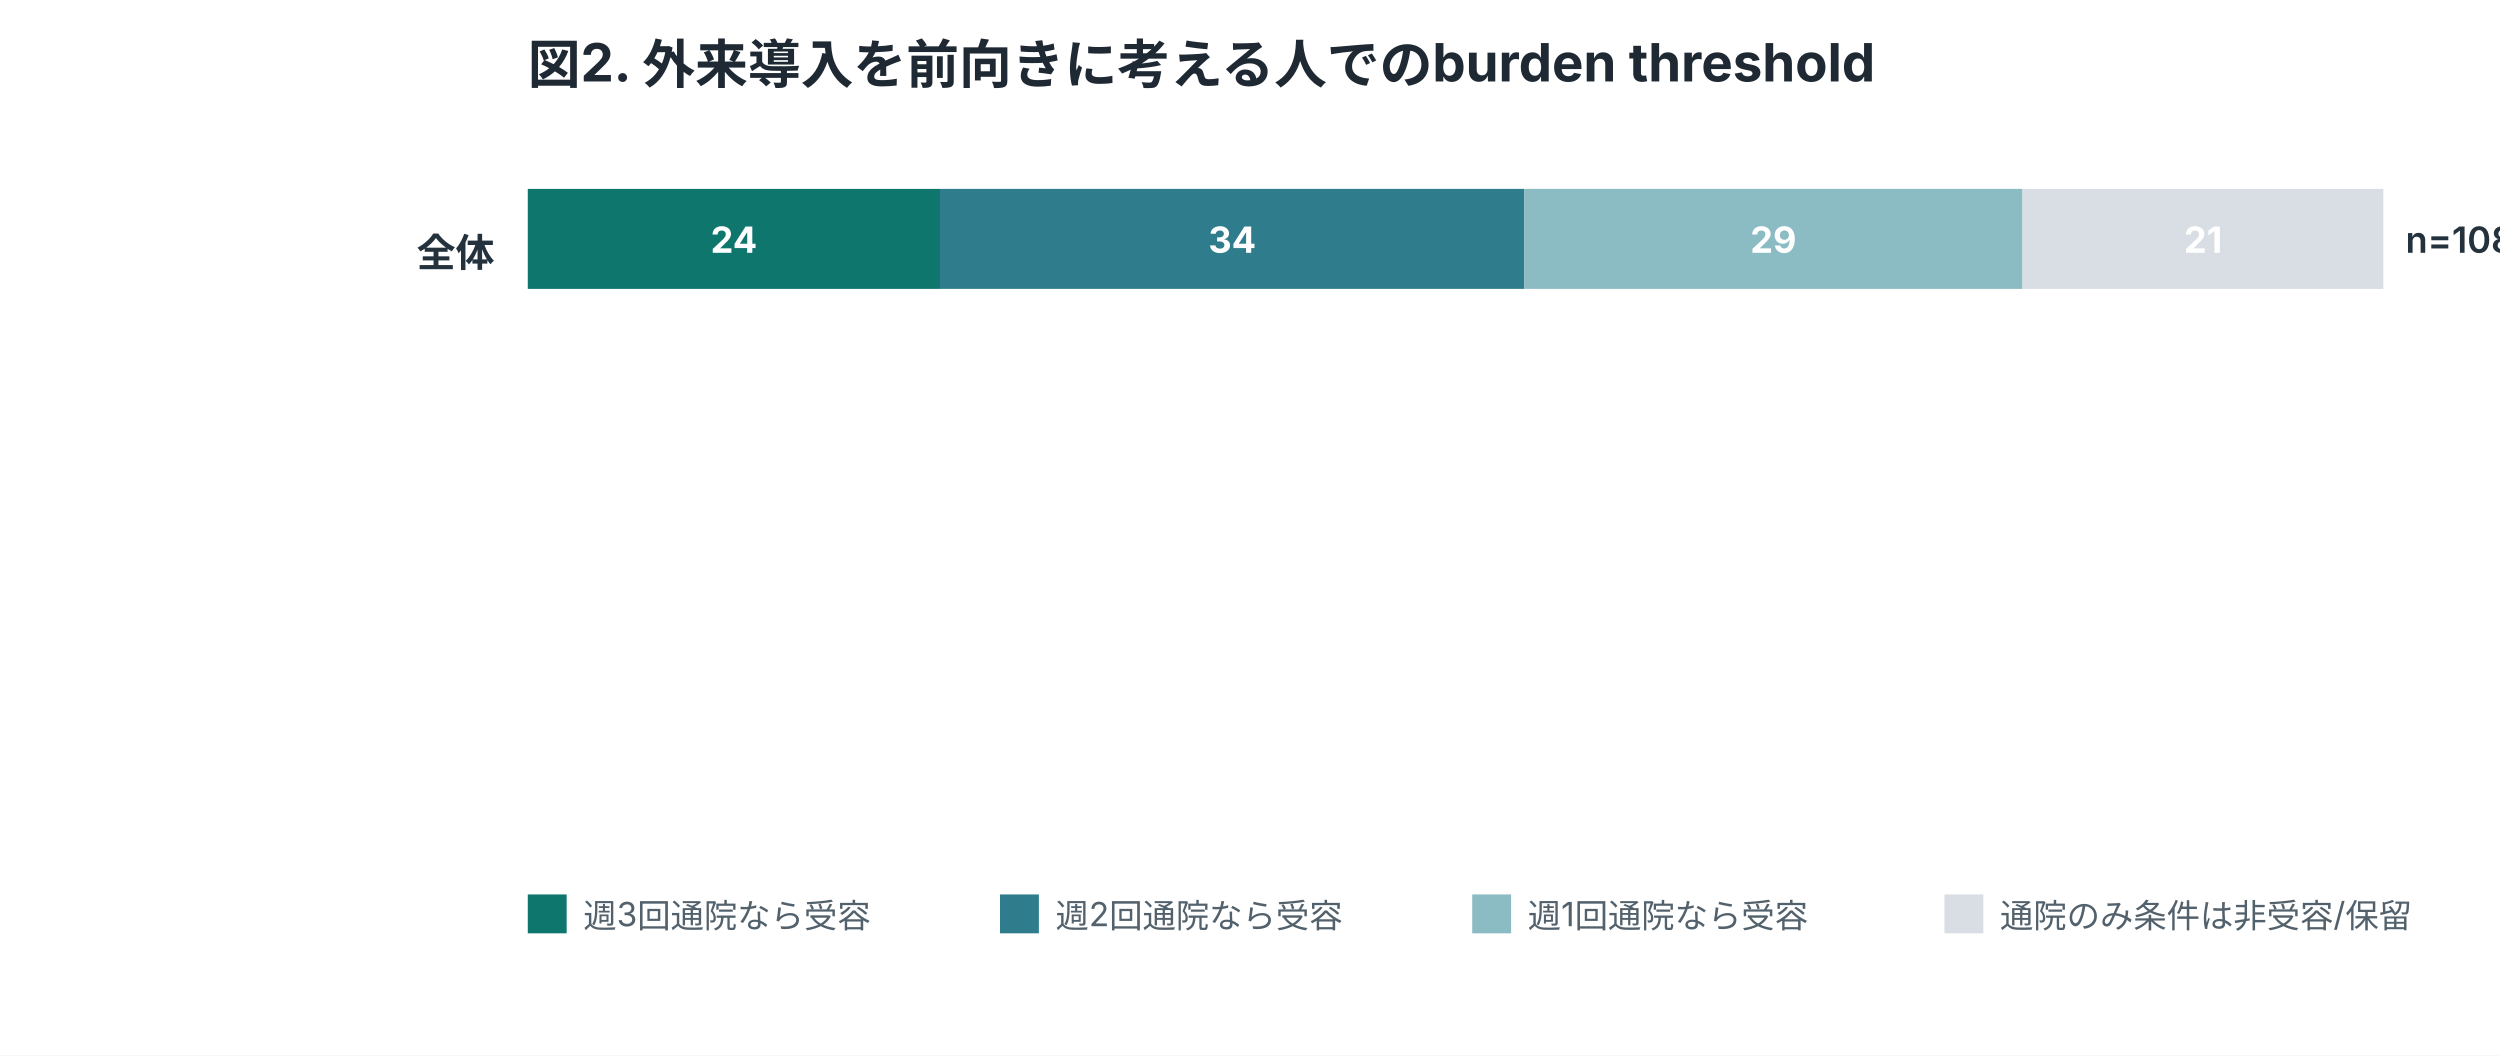
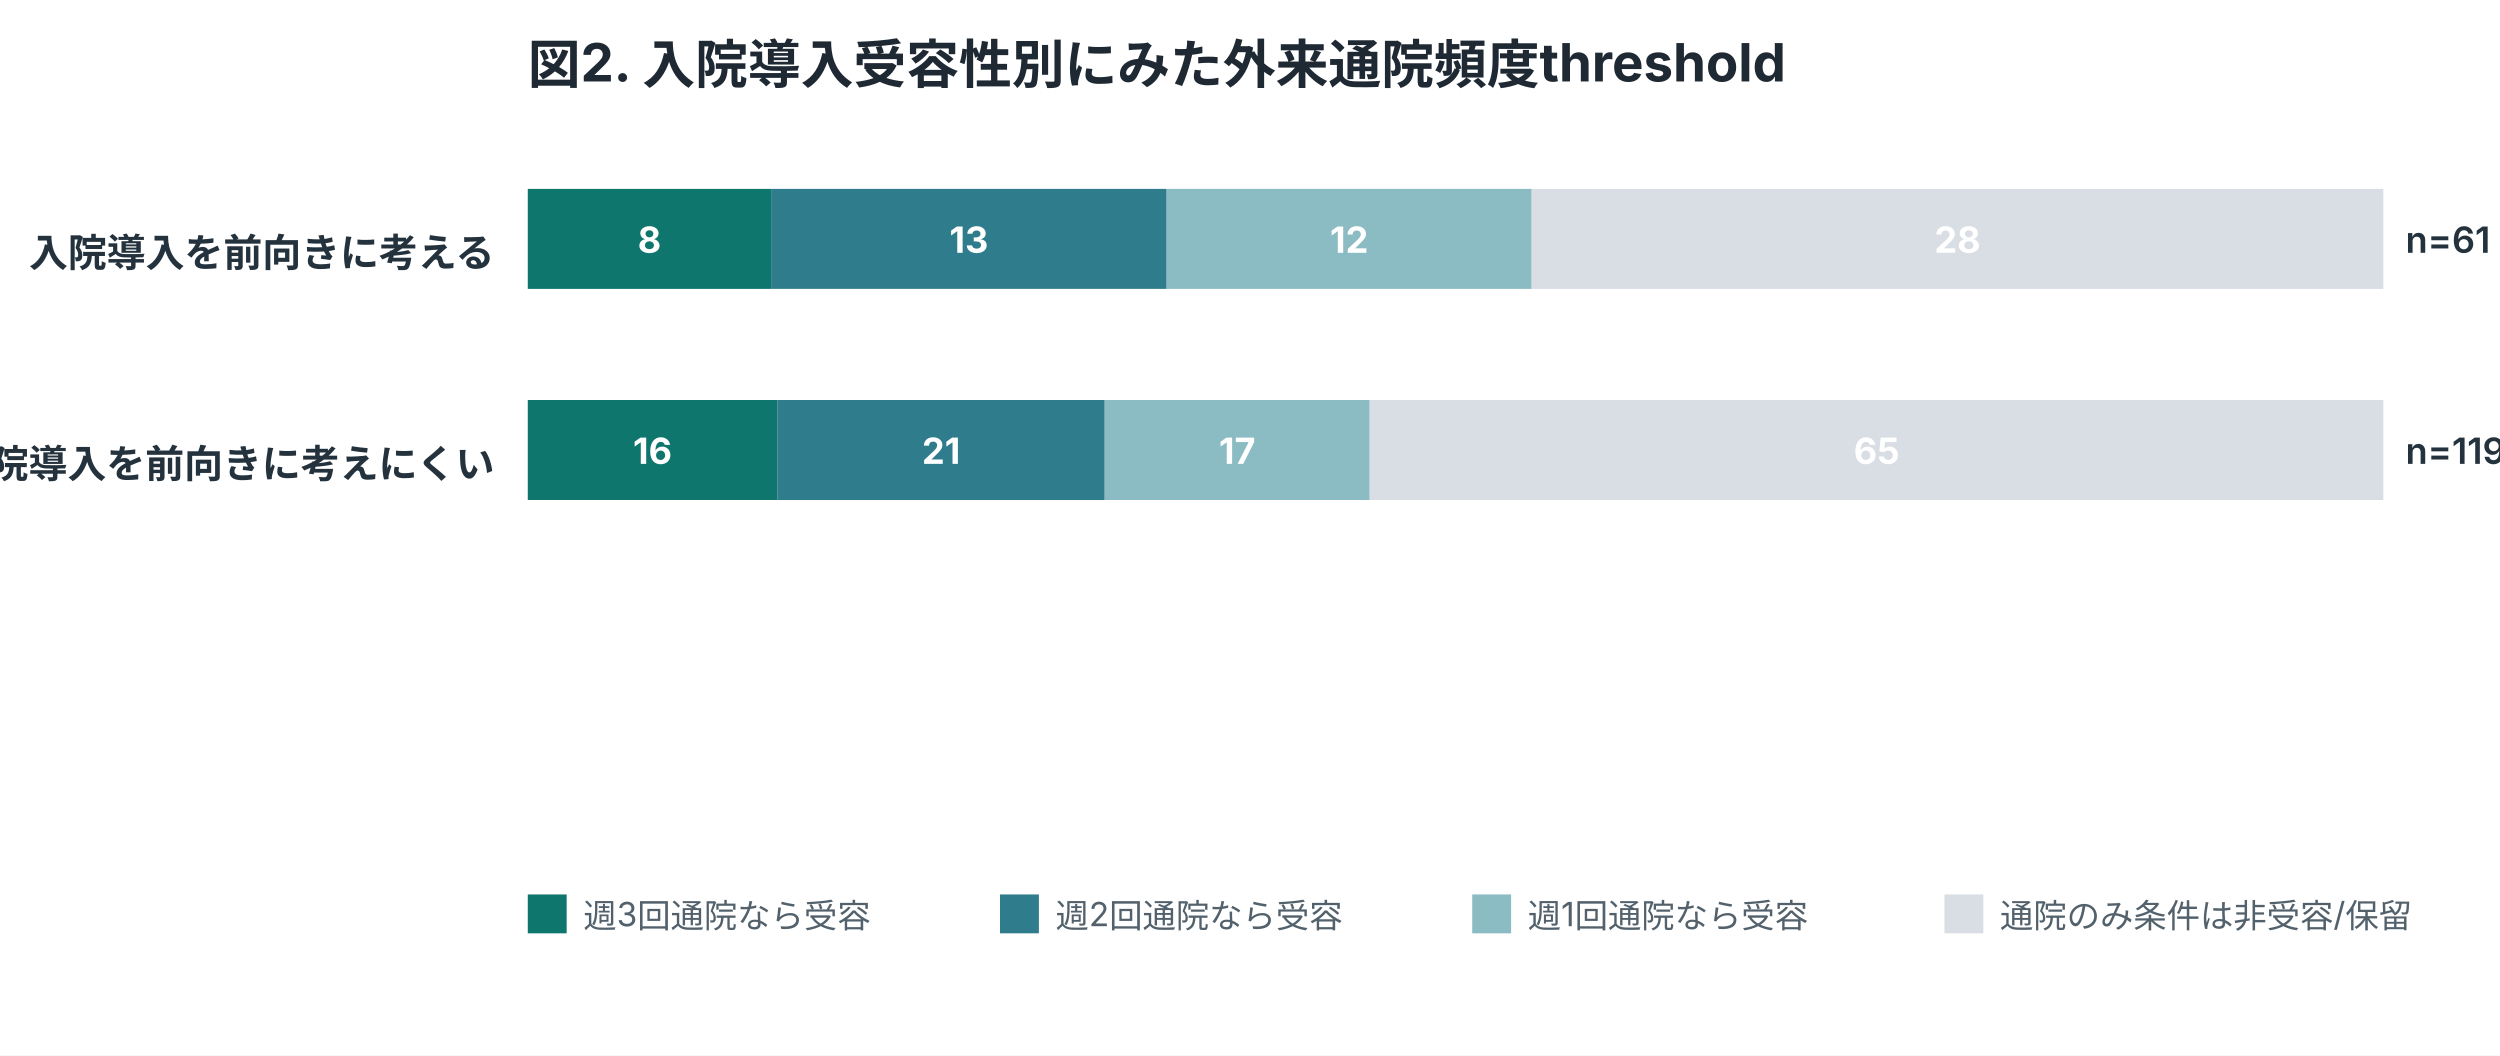
<svg xmlns="http://www.w3.org/2000/svg" width="900" height="380" viewBox="0 0 900 380" role="img">
  <style>
.title{font:700 19px -apple-system,BlinkMacSystemFont,"Segoe UI",sans-serif;fill:#1f2933}
.label{font:600 14px -apple-system,BlinkMacSystemFont,"Segoe UI",sans-serif;fill:#24323d}
.num{font:600 13px -apple-system,BlinkMacSystemFont,"Segoe UI",sans-serif;fill:#24323d}
.axis,.legend,.note{font:12px -apple-system,BlinkMacSystemFont,"Segoe UI",sans-serif;fill:#52616b}
.inside{font:700 13px -apple-system,BlinkMacSystemFont,"Segoe UI",sans-serif;fill:white}
.big{font:700 34px -apple-system,BlinkMacSystemFont,"Segoe UI",sans-serif;fill:#1f2933}
</style>
  <rect width="100%" height="100%" fill="white" />
-   <text x="190" y="30" class="title">図2. 外来導入を前向きに考える人でのburden threshold</text>
-   <text x="178" y="96" text-anchor="end" class="label">全体</text>
-   <rect x="190.0" y="68" width="148.4" height="36" fill="#0f766e" />
-   <text x="264.2" y="91" text-anchor="middle" class="inside">24</text>
-   <rect x="338.4" y="68" width="210.3" height="36" fill="#2f7d8c" />
-   <text x="443.6" y="91" text-anchor="middle" class="inside">34</text>
-   <rect x="548.7" y="68" width="179.4" height="36" fill="#8bbbc3" />
-   <text x="638.4" y="91" text-anchor="middle" class="inside">29</text>
-   <rect x="728.1" y="68" width="129.9" height="36" fill="#d8dee4" />
-   <text x="793.1" y="91" text-anchor="middle" class="inside">21</text>
-   <text x="866" y="91" class="num">n=108</text>
+   <text x="190" y="30" class="title">図2. 入院導入受容性別にみた外来通院頻度threshold</text>
+   <text x="178" y="96" text-anchor="end" class="label">入院導入を前向きに考える</text>
+   <rect x="190.0" y="68" width="87.6" height="36" fill="#0f766e" />
+   <text x="233.8" y="91" text-anchor="middle" class="inside">8</text>
+   <rect x="277.6" y="68" width="142.4" height="36" fill="#2f7d8c" />
+   <text x="348.8" y="91" text-anchor="middle" class="inside">13</text>
+   <rect x="420.0" y="68" width="131.4" height="36" fill="#8bbbc3" />
+   <text x="485.7" y="91" text-anchor="middle" class="inside">12</text>
+   <rect x="551.4" y="68" width="306.6" height="36" fill="#d8dee4" />
+   <text x="704.7" y="91" text-anchor="middle" class="inside">28</text>
+   <text x="866" y="91" class="num">n=61</text>
+   <text x="178" y="172" text-anchor="end" class="label">入院導入を前向きに考えにくい</text>
+   <rect x="190.0" y="144" width="89.8" height="36" fill="#0f766e" />
+   <text x="234.9" y="167" text-anchor="middle" class="inside">16</text>
+   <rect x="279.8" y="144" width="117.9" height="36" fill="#2f7d8c" />
+   <text x="338.8" y="167" text-anchor="middle" class="inside">21</text>
+   <rect x="397.7" y="144" width="95.4" height="36" fill="#8bbbc3" />
+   <text x="445.4" y="167" text-anchor="middle" class="inside">17</text>
+   <rect x="493.1" y="144" width="364.9" height="36" fill="#d8dee4" />
+   <text x="675.6" y="167" text-anchor="middle" class="inside">65</text>
+   <text x="866" y="167" class="num">n=119</text>
  <rect x="190" y="322" width="14" height="14" fill="#0f766e" />
  <text x="210" y="334" class="legend">週3回通院なら受容</text>
  <rect x="360" y="322" width="14" height="14" fill="#2f7d8c" />
  <text x="380" y="334" class="legend">週2回通院なら受容</text>
  <rect x="530" y="322" width="14" height="14" fill="#8bbbc3" />
  <text x="550" y="334" class="legend">週1回通院なら受容</text>
  <rect x="700" y="322" width="14" height="14" fill="#d8dee4" />
  <text x="720" y="334" class="legend">通院のみ条件は非受容/保留</text>
</svg>
